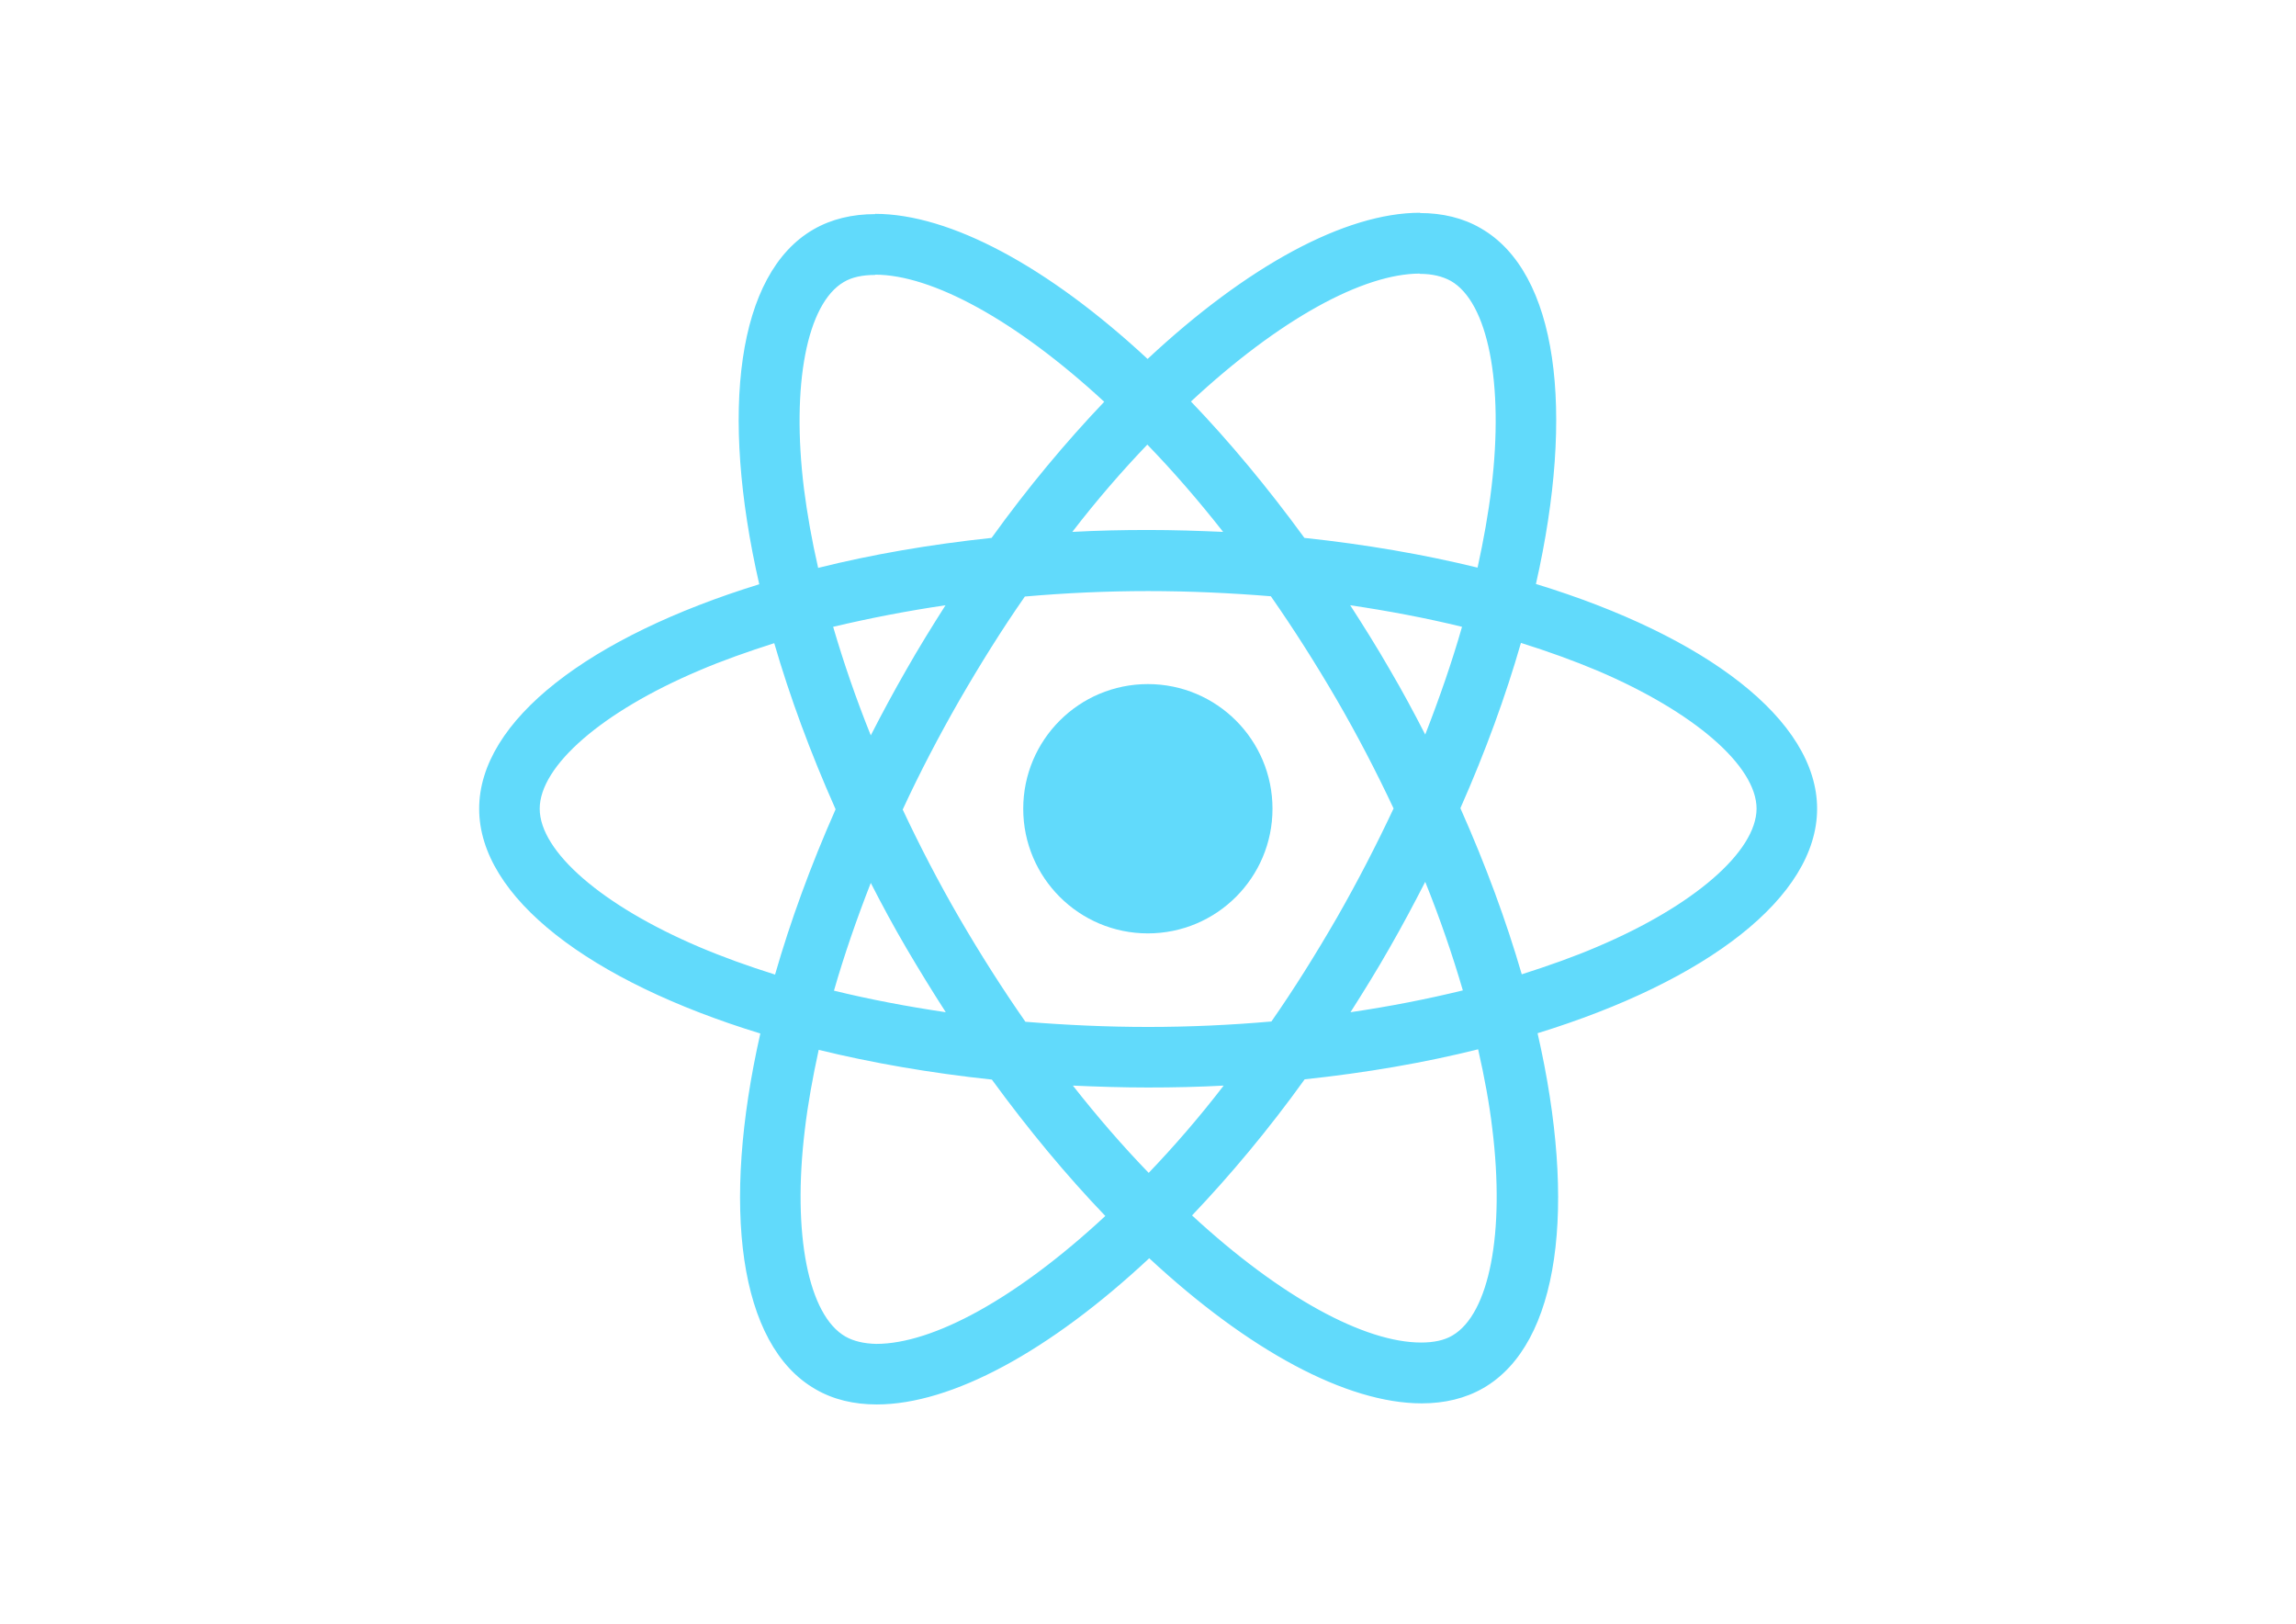
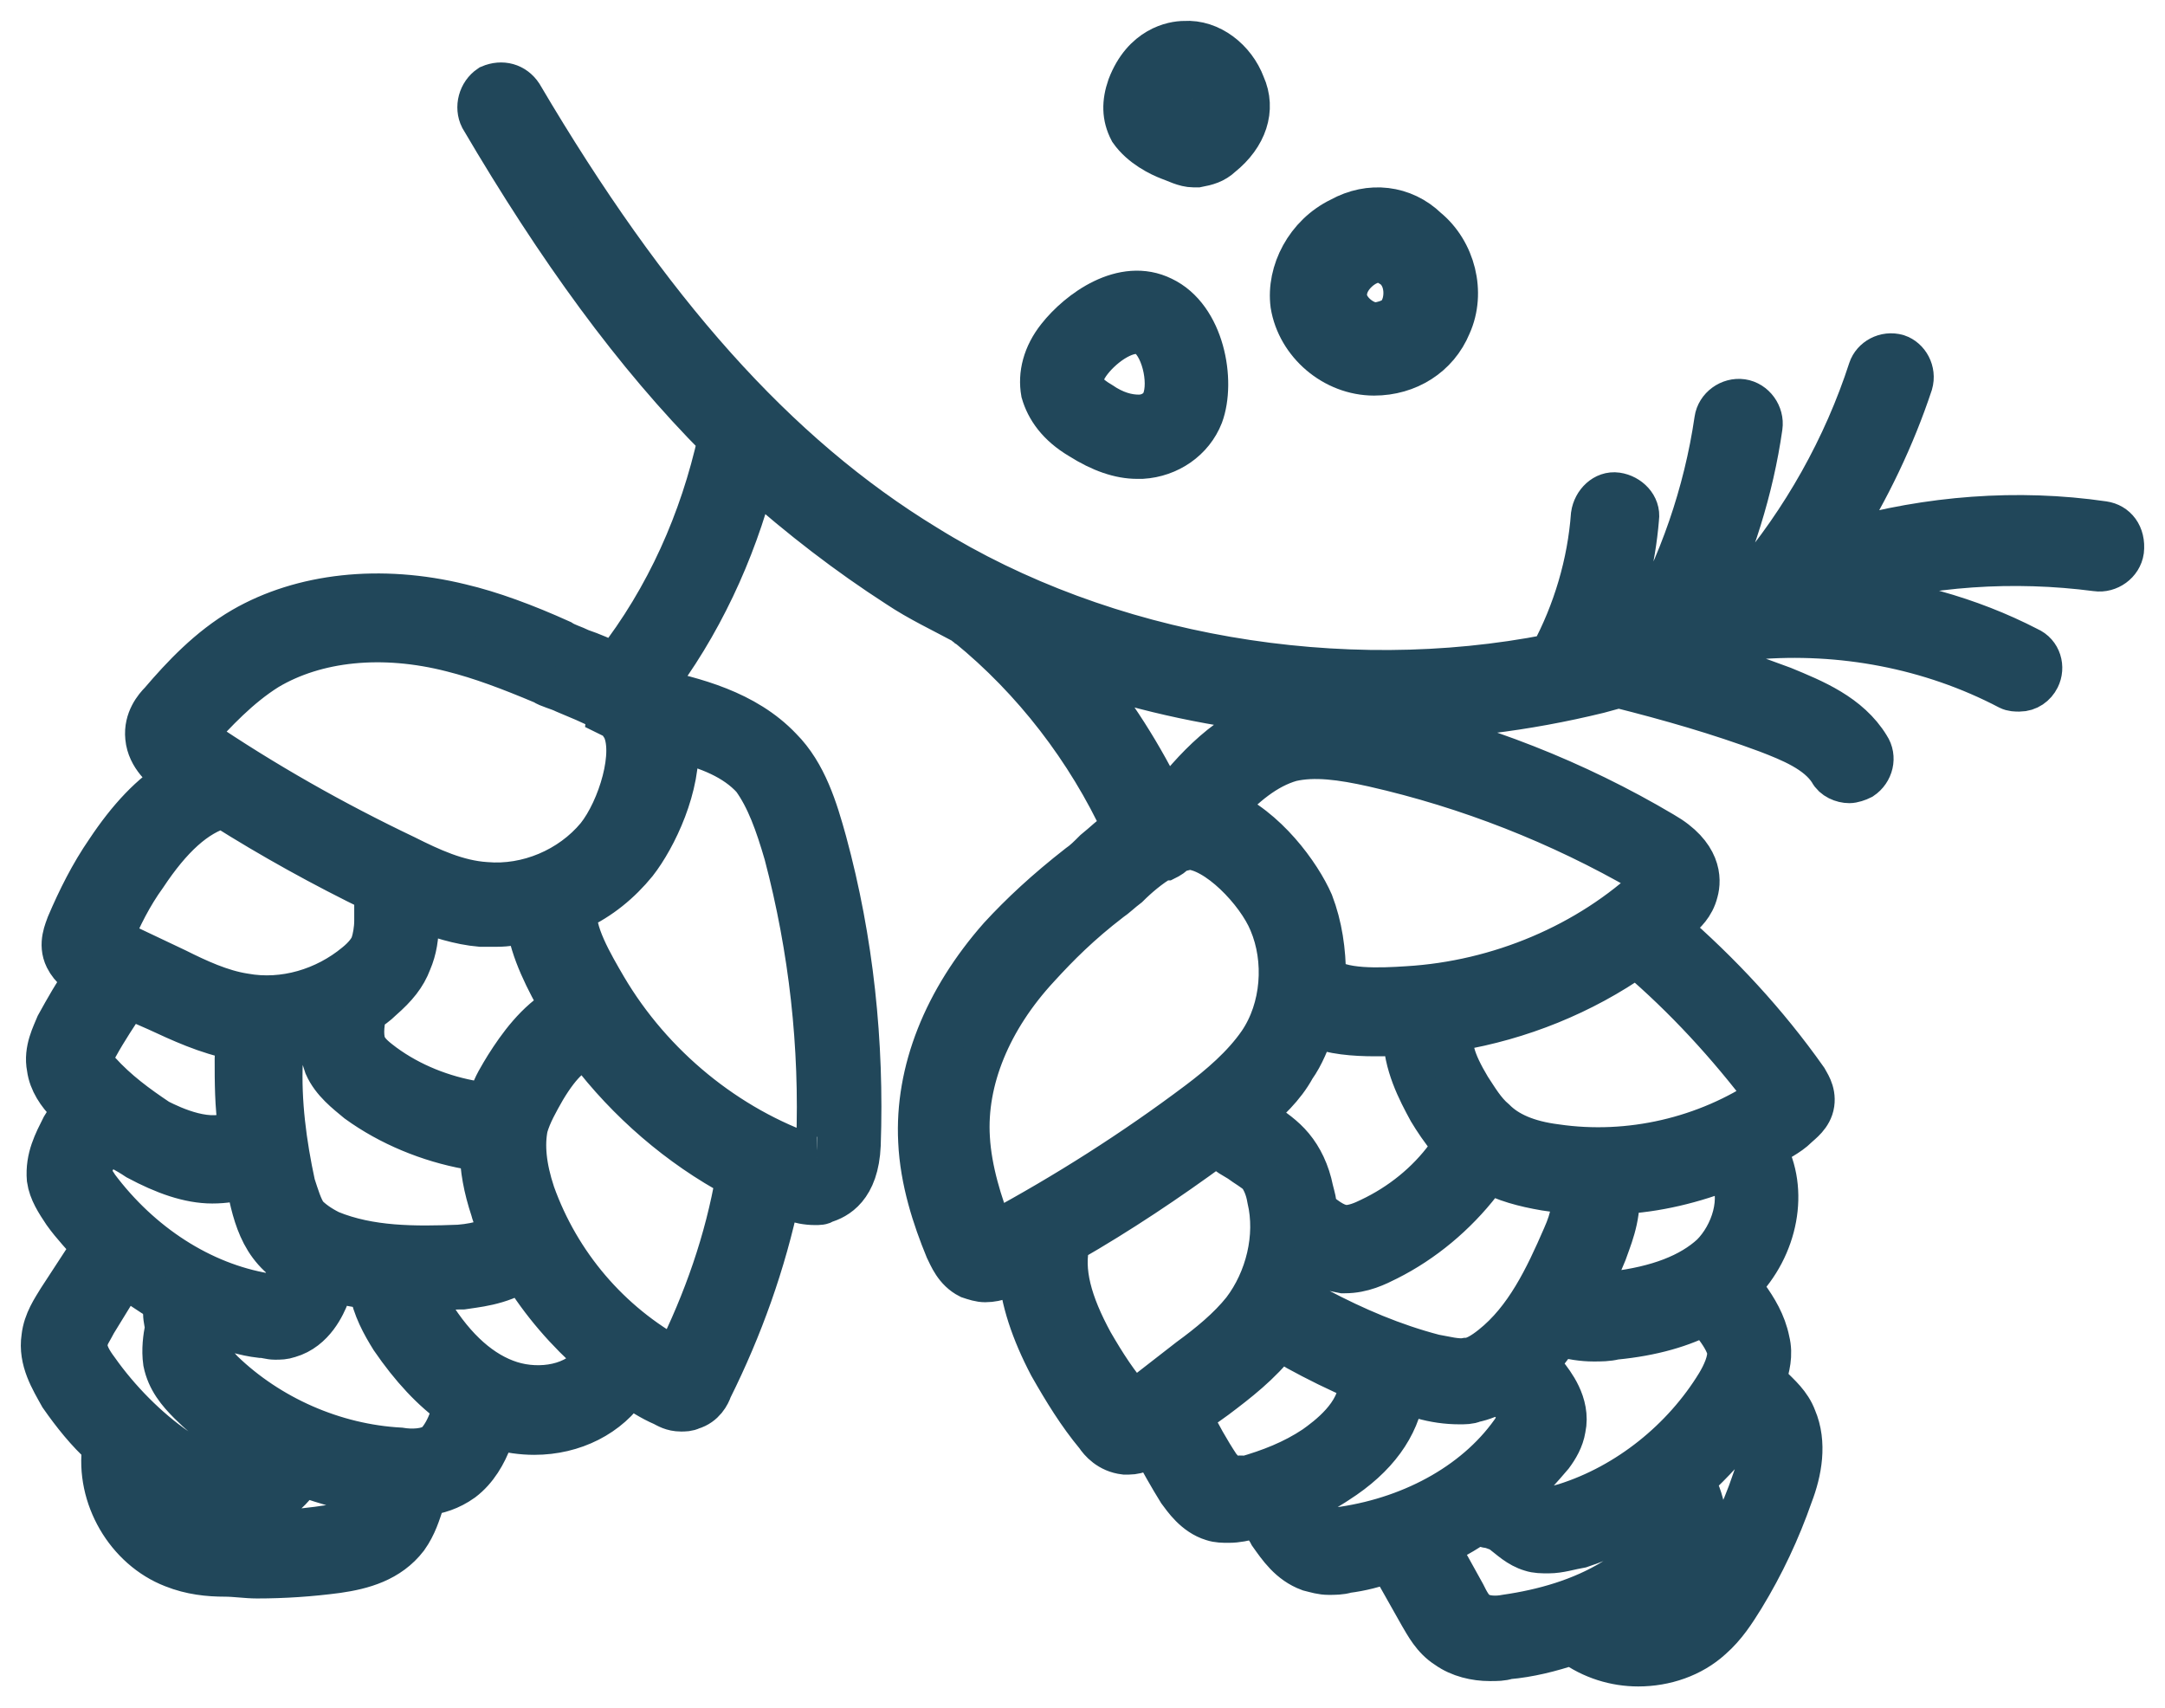
- <svg xmlns="http://www.w3.org/2000/svg" viewBox="0 0 841.9 595.3">
-   <g fill="#61DAFB">
-     <path d="M666.3 296.5c0-32.5-40.7-63.3-103.1-82.4 14.4-63.6 8-114.2-20.2-130.4-6.5-3.8-14.1-5.6-22.4-5.6v22.3c4.6 0 8.3.9 11.4 2.6 13.6 7.8 19.5 37.5 14.9 75.7-1.1 9.4-2.9 19.3-5.1 29.4-19.6-4.8-41-8.5-63.5-10.9-13.5-18.5-27.5-35.3-41.6-50 32.6-30.3 63.2-46.9 84-46.9V78c-27.5 0-63.5 19.6-99.9 53.6-36.4-33.8-72.4-53.2-99.9-53.2v22.3c20.7 0 51.4 16.5 84 46.6-14 14.7-28 31.4-41.3 49.9-22.6 2.4-44 6.1-63.6 11-2.3-10-4-19.7-5.2-29-4.7-38.2 1.1-67.9 14.6-75.8 3-1.8 6.9-2.6 11.5-2.6V78.5c-8.4 0-16 1.8-22.6 5.6-28.1 16.2-34.4 66.7-19.9 130.1-62.2 19.2-102.7 49.9-102.7 82.3 0 32.5 40.7 63.3 103.1 82.4-14.4 63.6-8 114.2 20.2 130.4 6.5 3.8 14.1 5.6 22.5 5.6 27.5 0 63.5-19.6 99.9-53.6 36.4 33.8 72.4 53.2 99.9 53.2 8.4 0 16-1.8 22.6-5.6 28.1-16.2 34.4-66.7 19.9-130.1 62-19.1 102.5-49.9 102.5-82.3zm-130.2-66.7c-3.7 12.9-8.3 26.2-13.5 39.5-4.1-8-8.4-16-13.1-24-4.6-8-9.5-15.8-14.4-23.4 14.2 2.1 27.9 4.7 41 7.9zm-45.8 106.5c-7.8 13.5-15.8 26.3-24.1 38.2-14.9 1.3-30 2-45.2 2-15.1 0-30.2-.7-45-1.9-8.3-11.9-16.4-24.6-24.2-38-7.6-13.1-14.5-26.4-20.8-39.8 6.2-13.4 13.2-26.8 20.7-39.9 7.8-13.5 15.8-26.3 24.1-38.2 14.9-1.3 30-2 45.2-2 15.1 0 30.2.7 45 1.9 8.3 11.9 16.4 24.6 24.2 38 7.6 13.1 14.5 26.4 20.8 39.8-6.3 13.4-13.2 26.8-20.7 39.9zm32.3-13c5.4 13.4 10 26.8 13.8 39.8-13.1 3.2-26.9 5.9-41.2 8 4.9-7.7 9.8-15.6 14.4-23.7 4.6-8 8.9-16.1 13-24.1zM421.2 430c-9.3-9.6-18.6-20.3-27.8-32 9 .4 18.2.7 27.5.7 9.4 0 18.7-.2 27.8-.7-9 11.7-18.3 22.4-27.5 32zm-74.4-58.9c-14.2-2.1-27.9-4.7-41-7.9 3.7-12.9 8.3-26.2 13.5-39.5 4.1 8 8.4 16 13.1 24 4.7 8 9.5 15.8 14.4 23.4zM420.7 163c9.3 9.6 18.6 20.3 27.8 32-9-.4-18.2-.7-27.5-.7-9.4 0-18.7.2-27.8.7 9-11.7 18.3-22.4 27.5-32zm-74 58.9c-4.9 7.7-9.8 15.6-14.4 23.7-4.6 8-8.9 16-13 24-5.4-13.4-10-26.8-13.8-39.8 13.1-3.1 26.9-5.8 41.2-7.9zm-90.5 125.2c-35.4-15.1-58.3-34.9-58.3-50.6 0-15.7 22.9-35.6 58.3-50.6 8.6-3.7 18-7 27.7-10.1 5.7 19.6 13.2 40 22.5 60.9-9.2 20.8-16.6 41.1-22.2 60.6-9.9-3.1-19.3-6.5-28-10.2zM310 490c-13.6-7.8-19.5-37.5-14.9-75.7 1.1-9.4 2.9-19.3 5.1-29.4 19.6 4.8 41 8.5 63.5 10.9 13.5 18.5 27.5 35.3 41.6 50-32.6 30.3-63.2 46.9-84 46.9-4.5-.1-8.3-1-11.3-2.7zm237.2-76.2c4.7 38.2-1.1 67.9-14.6 75.8-3 1.8-6.9 2.6-11.5 2.6-20.7 0-51.4-16.5-84-46.6 14-14.7 28-31.4 41.3-49.9 22.6-2.4 44-6.1 63.6-11 2.3 10.1 4.1 19.8 5.2 29.1zm38.5-66.7c-8.6 3.7-18 7-27.7 10.1-5.7-19.6-13.2-40-22.5-60.9 9.2-20.8 16.6-41.1 22.2-60.6 9.9 3.1 19.3 6.5 28.1 10.2 35.4 15.1 58.3 34.9 58.3 50.6-.1 15.7-23 35.6-58.4 50.6zM320.8 78.4z" />
-     <circle cx="420.9" cy="296.5" r="45.7" />
-     <path d="M520.5 78.1z" />
-   </g>
+ <svg xmlns="http://www.w3.org/2000/svg" width="52" height="41" viewBox="0 0 52 41" fill="none">
+   <path d="M50.522 12.536C48.459 12.234 46.31 12.407 44.334 12.967C44.291 12.967 44.205 12.924 44.162 12.924C44.892 11.76 45.494 10.51 45.923 9.216C46.01 8.915 45.838 8.613 45.58 8.527C45.279 8.44 44.978 8.613 44.892 8.871C44.291 10.725 43.302 12.493 42.013 14.002C41.97 14.045 41.927 14.131 41.927 14.175C41.626 14.347 41.282 14.476 40.981 14.606C41.626 13.226 42.099 11.76 42.314 10.251C42.357 9.949 42.142 9.648 41.841 9.604C41.54 9.561 41.239 9.777 41.196 10.079C40.938 11.846 40.337 13.571 39.477 15.08C39.477 15.123 39.477 15.123 39.434 15.166C39.176 15.252 38.919 15.339 38.618 15.425C39.005 14.476 39.263 13.485 39.348 12.45C39.391 12.148 39.133 11.889 38.833 11.846C38.532 11.803 38.274 12.062 38.231 12.364C38.145 13.528 37.801 14.692 37.243 15.727C32.215 16.718 26.542 15.77 22.244 13.097C18.635 10.898 15.583 7.449 12.532 2.275C12.36 2.016 12.059 1.93 11.759 2.059C11.501 2.232 11.415 2.577 11.544 2.835C13.392 5.983 15.24 8.527 17.259 10.553C16.83 12.493 16.013 14.347 14.767 15.942C14.509 15.813 14.208 15.684 13.95 15.597C13.778 15.511 13.607 15.468 13.478 15.382C12.618 14.994 11.802 14.692 11.071 14.52C9.137 14.045 7.246 14.261 5.828 15.08C5.012 15.554 4.367 16.244 3.851 16.848C3.722 16.977 3.465 17.279 3.508 17.71C3.551 18.184 3.937 18.486 4.109 18.615C4.152 18.658 4.195 18.658 4.238 18.701C3.636 19.047 3.078 19.65 2.562 20.426C2.175 20.987 1.875 21.59 1.617 22.194C1.574 22.323 1.402 22.668 1.574 23.013C1.703 23.272 1.918 23.401 2.046 23.487C1.789 23.832 1.574 24.22 1.359 24.608C1.273 24.824 1.058 25.212 1.144 25.643C1.187 25.988 1.402 26.29 1.617 26.505C1.66 26.548 1.66 26.548 1.703 26.591V26.635C1.66 26.764 1.574 26.936 1.488 27.066C1.316 27.411 1.101 27.799 1.144 28.316C1.187 28.618 1.359 28.877 1.531 29.135C1.746 29.437 2.003 29.696 2.218 29.954L1.402 31.205C1.273 31.42 1.058 31.722 1.015 32.11C0.929 32.671 1.23 33.145 1.445 33.533C1.746 33.964 2.089 34.395 2.476 34.74C2.304 35.947 3.035 37.198 4.152 37.629C4.582 37.801 5.012 37.844 5.398 37.844C5.656 37.844 5.914 37.887 6.172 37.887C6.817 37.887 7.461 37.844 8.106 37.758C8.708 37.672 9.352 37.499 9.782 36.939C9.997 36.637 10.083 36.335 10.169 36.077C10.169 36.033 10.212 35.947 10.212 35.904C10.512 35.861 10.813 35.775 11.114 35.559C11.458 35.3 11.673 34.913 11.802 34.568C11.845 34.481 11.888 34.395 11.931 34.309C12.231 34.395 12.532 34.438 12.833 34.438C13.778 34.438 14.638 34.007 15.111 33.274C15.369 33.447 15.626 33.619 15.927 33.748C16.013 33.791 16.142 33.878 16.357 33.878C16.443 33.878 16.529 33.878 16.615 33.835C16.916 33.748 17.045 33.49 17.088 33.36C17.818 31.895 18.377 30.342 18.721 28.704C18.849 28.747 18.936 28.79 19.064 28.833C19.193 28.877 19.365 28.92 19.58 28.92C19.666 28.92 19.752 28.92 19.795 28.877C20.096 28.79 20.611 28.532 20.654 27.497C20.74 25.039 20.483 22.582 19.838 20.21C19.623 19.434 19.365 18.572 18.764 17.969C17.904 17.063 16.658 16.761 15.669 16.546C16.83 15.037 17.646 13.269 18.119 11.458C19.236 12.45 20.354 13.312 21.557 14.088C22.073 14.433 22.631 14.692 23.19 14.994C23.19 14.994 23.19 15.037 23.233 15.037C24.823 16.33 26.112 18.012 26.972 19.866C26.714 20.038 26.499 20.254 26.284 20.426C26.155 20.555 26.026 20.685 25.897 20.771C25.124 21.375 24.522 21.935 24.006 22.496C22.674 24.005 21.987 25.729 22.073 27.411C22.116 28.359 22.416 29.265 22.717 29.997C22.803 30.17 22.932 30.515 23.276 30.687C23.405 30.73 23.534 30.773 23.663 30.773C23.963 30.773 24.221 30.644 24.35 30.558C24.393 30.558 24.436 30.515 24.479 30.515C24.522 31.205 24.78 31.981 25.21 32.8C25.554 33.404 25.897 33.964 26.327 34.481C26.413 34.611 26.628 34.869 27.015 34.913C27.058 34.913 27.058 34.913 27.101 34.913C27.358 34.913 27.573 34.783 27.659 34.697C27.874 35.085 28.089 35.473 28.304 35.818C28.433 35.99 28.691 36.378 29.12 36.508C29.249 36.551 29.378 36.551 29.507 36.551C29.722 36.551 29.894 36.508 30.066 36.465C30.109 36.465 30.109 36.465 30.152 36.422C30.152 36.422 30.152 36.465 30.195 36.465C30.281 36.551 30.41 36.68 30.496 36.853C30.71 37.154 30.968 37.542 31.441 37.715C31.613 37.758 31.742 37.801 31.914 37.801C32.043 37.801 32.215 37.801 32.343 37.758C32.687 37.715 33.031 37.629 33.375 37.499L34.105 38.793C34.234 39.008 34.406 39.353 34.75 39.569C35.051 39.784 35.438 39.871 35.782 39.871C35.953 39.871 36.082 39.871 36.211 39.828C36.727 39.784 37.243 39.655 37.758 39.483C38.231 39.828 38.79 40 39.348 40C39.993 40 40.638 39.784 41.11 39.353C41.454 39.051 41.669 38.707 41.884 38.362C42.357 37.586 42.743 36.766 43.044 35.904C43.259 35.344 43.388 34.654 43.13 34.05C43.001 33.705 42.743 33.49 42.529 33.274C42.486 33.231 42.443 33.188 42.4 33.145C42.486 32.843 42.572 32.541 42.486 32.196C42.4 31.765 42.185 31.42 41.97 31.119C41.927 31.032 41.841 30.946 41.798 30.86C42.7 29.954 42.958 28.575 42.4 27.583C42.657 27.411 42.958 27.281 43.173 27.066C43.259 26.98 43.517 26.807 43.56 26.505C43.603 26.203 43.431 25.988 43.388 25.902C42.443 24.565 41.325 23.358 40.079 22.28C40.165 22.194 40.251 22.151 40.337 22.064C40.466 21.935 40.681 21.763 40.767 21.418C40.852 21.116 40.852 20.512 39.95 19.995C37.844 18.745 35.524 17.839 33.16 17.322C33.074 17.322 32.988 17.279 32.902 17.279C32.945 17.279 33.031 17.279 33.074 17.279C34.879 17.279 36.641 17.063 38.403 16.632C38.575 16.589 38.704 16.546 38.876 16.503C40.079 16.805 41.282 17.149 42.443 17.581C43.001 17.796 43.646 18.055 43.947 18.529C44.033 18.701 44.248 18.788 44.419 18.788C44.505 18.788 44.634 18.745 44.72 18.701C44.978 18.529 45.064 18.184 44.892 17.925C44.419 17.149 43.56 16.805 42.829 16.503C42.142 16.244 41.497 16.029 40.809 15.856C41.196 15.684 41.626 15.511 42.013 15.339C42.056 15.339 42.099 15.339 42.142 15.339C44.205 15.166 46.353 15.554 48.244 16.546C48.33 16.589 48.416 16.589 48.502 16.589C48.717 16.589 48.889 16.46 48.975 16.287C49.104 16.029 49.018 15.684 48.717 15.554C47.299 14.821 45.709 14.39 44.119 14.261C44.205 14.218 44.291 14.175 44.376 14.131C46.31 13.571 48.373 13.442 50.35 13.7C50.651 13.743 50.952 13.528 50.995 13.226C51.038 12.838 50.823 12.579 50.522 12.536ZM4.711 17.624C5.184 17.106 5.742 16.503 6.43 16.072C7.59 15.382 9.18 15.209 10.856 15.64C11.544 15.813 12.231 16.072 13.048 16.416C13.177 16.503 13.392 16.546 13.564 16.632C13.864 16.761 14.208 16.891 14.509 17.063C14.509 17.106 14.552 17.106 14.552 17.149C14.638 17.192 14.724 17.236 14.767 17.236C14.81 17.279 14.81 17.279 14.853 17.322C14.896 17.365 14.896 17.408 14.939 17.451C15.283 18.055 14.853 19.434 14.337 20.081C13.693 20.857 12.661 21.288 11.673 21.202C10.985 21.159 10.341 20.857 9.739 20.555C8.02 19.736 6.344 18.788 4.754 17.71C4.754 17.667 4.711 17.667 4.711 17.624ZM7.934 29.566C7.676 29.437 7.504 29.308 7.375 29.178C7.246 29.006 7.16 28.704 7.074 28.445C6.86 27.454 6.731 26.462 6.774 25.471C6.774 25.384 6.86 25.169 6.903 24.996C7.16 24.953 7.418 24.91 7.633 24.824C7.633 25.082 7.719 25.341 7.805 25.6C7.977 25.988 8.321 26.247 8.579 26.462C9.352 27.023 10.298 27.411 11.243 27.583C11.329 27.583 11.458 27.626 11.544 27.626C11.544 28.057 11.63 28.532 11.802 29.049C11.845 29.221 11.931 29.394 12.017 29.566C11.888 29.739 11.544 29.868 11.028 29.911C9.954 29.954 8.879 29.954 7.934 29.566ZM2.39 25.729C2.347 25.686 2.218 25.557 2.218 25.471C2.218 25.384 2.304 25.169 2.347 25.126C2.562 24.738 2.82 24.349 3.078 23.962L3.765 24.263C4.324 24.522 4.969 24.824 5.656 24.953C5.699 24.953 5.742 24.953 5.742 24.953C5.699 25.126 5.656 25.298 5.656 25.427C5.656 25.988 5.656 26.548 5.742 27.109C5.699 27.109 5.699 27.109 5.656 27.152C5.055 27.497 4.152 27.066 3.808 26.893C3.293 26.548 2.82 26.203 2.39 25.729ZM12.146 25.6C12.017 25.815 11.845 26.074 11.759 26.376L11.716 26.419C11.673 26.462 11.63 26.462 11.587 26.462C11.544 26.462 11.458 26.462 11.415 26.462C10.641 26.333 9.868 26.031 9.223 25.557C9.051 25.427 8.879 25.298 8.793 25.126C8.707 24.953 8.707 24.651 8.793 24.306C8.922 24.22 9.051 24.134 9.18 24.005C9.524 23.703 9.739 23.444 9.868 23.099C9.997 22.797 10.04 22.496 10.04 22.151V21.892C10.04 21.892 10.04 21.892 10.04 21.849C10.512 22.021 11.028 22.194 11.544 22.237C11.673 22.237 11.802 22.237 11.931 22.237C12.188 22.237 12.403 22.194 12.661 22.151C12.747 22.84 13.134 23.573 13.478 24.177C12.876 24.522 12.446 25.126 12.146 25.6ZM3.508 21.03C4.109 20.124 4.711 19.564 5.355 19.391C6.516 20.124 7.762 20.814 9.008 21.418C9.008 21.633 9.008 21.72 9.008 21.849V22.108C9.008 22.323 8.965 22.539 8.922 22.668C8.879 22.797 8.75 22.97 8.536 23.142C7.805 23.746 6.817 24.048 5.871 23.875C5.313 23.789 4.754 23.53 4.238 23.272L2.691 22.539C2.906 22.021 3.164 21.504 3.508 21.03ZM3.293 27.842C3.937 28.187 4.539 28.402 5.098 28.402C5.398 28.402 5.656 28.359 5.914 28.273C5.957 28.445 5.957 28.575 6 28.747C6.086 29.135 6.215 29.566 6.473 29.911C6.602 30.084 6.774 30.256 6.989 30.386C6.946 30.515 6.903 30.644 6.86 30.73C6.731 31.032 6.645 31.075 6.602 31.075C6.559 31.075 6.43 31.075 6.387 31.075C4.84 30.817 3.379 29.868 2.347 28.488C2.304 28.402 2.175 28.273 2.175 28.187C2.175 28.057 2.261 27.842 2.39 27.669C2.433 27.583 2.476 27.497 2.519 27.411C2.777 27.54 3.035 27.669 3.293 27.842ZM2.347 32.886C2.218 32.714 2.046 32.455 2.089 32.239C2.089 32.11 2.218 31.938 2.304 31.765L2.992 30.644C3.293 30.86 3.594 31.075 3.894 31.248C3.894 31.377 3.937 31.463 3.937 31.55C3.937 31.679 3.98 31.808 3.98 31.895C3.937 32.11 3.894 32.412 3.937 32.714C4.023 33.145 4.281 33.447 4.539 33.705C5.012 34.18 5.57 34.568 6.172 34.913C6 35.085 5.785 35.214 5.57 35.257C5.227 35.3 4.797 35.171 4.238 34.783C3.551 34.309 2.863 33.619 2.347 32.886ZM7.934 36.637C7.117 36.766 6.258 36.809 5.441 36.766C5.141 36.766 4.797 36.723 4.539 36.594C4.152 36.465 3.851 36.12 3.679 35.732C4.324 36.163 4.926 36.378 5.484 36.378C5.57 36.378 5.656 36.378 5.785 36.378C6.387 36.292 6.946 35.947 7.246 35.43C7.848 35.645 8.45 35.818 9.094 35.904C9.051 36.077 9.008 36.206 8.922 36.292C8.75 36.508 8.321 36.594 7.934 36.637ZM10.47 34.654C10.255 34.826 9.868 34.826 9.61 34.783C8.02 34.697 6.473 34.007 5.355 32.929C5.227 32.8 5.098 32.627 5.055 32.498C5.055 32.412 5.055 32.239 5.098 32.11C5.098 32.024 5.141 31.895 5.098 31.808C5.484 31.938 5.871 32.067 6.258 32.11C6.387 32.11 6.473 32.153 6.602 32.153C6.731 32.153 6.817 32.153 6.946 32.11C7.547 31.938 7.805 31.334 7.891 31.119C7.934 30.989 7.977 30.903 8.02 30.773C8.321 30.86 8.622 30.903 8.879 30.946C8.965 31.42 9.18 31.808 9.395 32.153C9.868 32.843 10.383 33.404 10.942 33.791C10.899 33.878 10.856 33.964 10.813 34.05C10.727 34.309 10.598 34.525 10.47 34.654ZM14.251 32.671C13.864 33.274 12.962 33.404 12.274 33.188C11.587 32.972 10.942 32.412 10.383 31.506C10.255 31.334 10.169 31.162 10.083 30.989C10.427 30.989 10.77 30.946 11.114 30.946C11.372 30.903 12.017 30.86 12.532 30.515C13.005 31.291 13.607 31.981 14.294 32.584C14.251 32.627 14.251 32.671 14.251 32.671ZM16.228 32.627C14.638 31.765 13.435 30.342 12.833 28.661C12.618 28.014 12.575 27.497 12.661 27.066C12.747 26.764 12.919 26.462 13.091 26.16C13.478 25.514 13.822 25.212 14.122 25.212C15.068 26.462 16.314 27.54 17.689 28.273C17.431 29.782 16.916 31.248 16.228 32.627ZM18.849 20.512C19.451 22.797 19.709 25.126 19.623 27.454C19.623 27.669 19.58 27.799 19.623 27.799C19.58 27.799 19.537 27.799 19.494 27.756C17.474 27.066 15.669 25.6 14.552 23.703C14.251 23.185 13.736 22.323 13.864 21.849C14.423 21.59 14.896 21.202 15.283 20.728C15.755 20.124 16.357 18.874 16.271 17.796C17.002 17.969 17.646 18.227 18.076 18.701C18.42 19.176 18.635 19.779 18.849 20.512ZM23.921 29.566C23.878 29.566 23.878 29.61 23.835 29.61V29.566C23.577 28.92 23.319 28.101 23.276 27.324C23.19 25.945 23.792 24.479 24.952 23.229C25.425 22.711 25.94 22.194 26.671 21.633C26.8 21.547 26.929 21.418 27.101 21.288C27.316 21.073 27.616 20.814 27.917 20.642C27.96 20.642 27.96 20.642 28.003 20.642C28.089 20.599 28.175 20.555 28.218 20.469C28.261 20.469 28.261 20.426 28.304 20.426C28.39 20.426 28.433 20.426 28.519 20.383C29.206 20.383 30.195 21.418 30.496 22.151C30.882 23.056 30.797 24.22 30.238 25.039C29.851 25.6 29.292 26.074 28.777 26.462C27.23 27.626 25.596 28.661 23.921 29.566ZM37.715 28.661C37.801 28.877 37.758 29.221 37.544 29.696C37.114 30.687 36.641 31.679 35.825 32.326C35.61 32.498 35.395 32.627 35.223 32.627C35.008 32.671 34.707 32.584 34.449 32.541C33.461 32.282 32.558 31.895 31.656 31.42C31.57 31.377 31.398 31.205 31.312 31.075C31.398 30.86 31.484 30.601 31.527 30.342C31.785 30.472 32.043 30.515 32.258 30.558H32.301C32.73 30.558 33.074 30.386 33.332 30.256C34.191 29.825 34.965 29.178 35.567 28.402C35.61 28.316 35.696 28.23 35.739 28.144C36.125 28.359 36.598 28.488 37.114 28.575C37.372 28.618 37.544 28.618 37.715 28.661ZM40.981 31.55C41.024 31.636 41.11 31.722 41.153 31.808C41.325 32.024 41.454 32.239 41.497 32.412C41.54 32.671 41.368 33.016 41.239 33.231C40.423 34.568 39.091 35.645 37.586 36.12C37.414 36.163 37.2 36.249 37.071 36.206C36.985 36.163 36.856 36.077 36.727 35.99C36.641 35.947 36.555 35.861 36.469 35.818C36.77 35.559 37.028 35.257 37.286 34.956C37.414 34.783 37.544 34.568 37.586 34.309C37.715 33.705 37.286 33.188 37.157 33.016C37.071 32.929 36.985 32.843 36.899 32.757C37.114 32.541 37.286 32.326 37.458 32.067C37.715 32.153 38.016 32.196 38.274 32.196C38.446 32.196 38.618 32.196 38.79 32.153C39.692 32.067 40.423 31.851 40.981 31.55ZM34.32 26.678C34.449 26.893 34.621 27.152 34.836 27.411C34.836 27.411 34.836 27.454 34.836 27.497C34.836 27.54 34.836 27.583 34.836 27.626C34.836 27.669 34.75 27.756 34.75 27.756C34.277 28.402 33.633 28.92 32.902 29.265C32.73 29.351 32.515 29.437 32.343 29.437C32.129 29.437 31.914 29.308 31.613 29.049C31.613 28.877 31.57 28.747 31.527 28.575C31.441 28.144 31.269 27.799 31.054 27.54C30.839 27.281 30.582 27.109 30.324 26.936L30.109 26.807C30.109 26.807 30.109 26.807 30.066 26.807C30.453 26.462 30.839 26.117 31.097 25.643C31.312 25.341 31.441 24.996 31.57 24.651C32 24.824 32.515 24.867 33.031 24.867C33.289 24.867 33.504 24.867 33.719 24.824C33.719 25.557 34.062 26.203 34.32 26.678ZM26.241 32.239C25.725 31.291 25.511 30.515 25.683 29.825C26.886 29.135 28.046 28.359 29.163 27.54C29.378 27.626 29.421 27.669 29.55 27.756L29.765 27.885C29.937 28.014 30.109 28.101 30.238 28.23C30.324 28.359 30.41 28.532 30.453 28.79C30.668 29.696 30.41 30.73 29.851 31.463C29.507 31.895 29.035 32.282 28.562 32.627L27.23 33.662C26.843 33.231 26.542 32.757 26.241 32.239ZM29.55 35.473C29.464 35.43 29.335 35.257 29.292 35.214C29.035 34.826 28.82 34.438 28.605 34.007L29.206 33.576C29.722 33.188 30.281 32.757 30.71 32.196C30.753 32.153 30.753 32.153 30.753 32.11C30.882 32.239 31.054 32.369 31.14 32.412C31.613 32.671 32.129 32.929 32.644 33.145C32.644 33.188 32.644 33.188 32.644 33.231C32.644 33.964 31.871 34.525 31.57 34.74C31.054 35.085 30.496 35.3 29.894 35.473C29.851 35.43 29.636 35.473 29.55 35.473ZM32.258 36.68C32.172 36.68 32 36.723 31.914 36.68C31.785 36.637 31.656 36.465 31.527 36.249C31.484 36.163 31.441 36.12 31.355 36.033C31.613 35.904 31.871 35.775 32.129 35.602C33.074 34.999 33.59 34.266 33.719 33.447C33.848 33.49 34.02 33.533 34.148 33.576C34.449 33.662 34.75 33.705 35.051 33.705C35.18 33.705 35.309 33.705 35.395 33.662C35.61 33.619 35.825 33.533 36.039 33.404C36.125 33.49 36.211 33.576 36.297 33.705C36.512 33.964 36.512 34.093 36.512 34.093C36.512 34.136 36.426 34.266 36.383 34.266C35.524 35.559 33.977 36.422 32.258 36.68ZM36.168 38.793C35.953 38.836 35.653 38.836 35.481 38.707C35.352 38.62 35.266 38.448 35.18 38.275L34.535 37.111C34.879 36.982 35.18 36.809 35.481 36.594C35.567 36.637 35.696 36.68 35.782 36.68C35.91 36.723 36.039 36.766 36.082 36.809C36.254 36.939 36.469 37.154 36.77 37.241C36.899 37.284 37.028 37.284 37.2 37.284C37.458 37.284 37.715 37.198 37.973 37.154C38.618 36.939 39.219 36.637 39.778 36.292C39.864 36.508 39.864 36.766 39.778 36.982C39.649 37.327 39.305 37.629 38.747 37.931C37.973 38.405 37.071 38.663 36.168 38.793ZM42.099 35.559C41.841 36.335 41.454 37.111 41.024 37.801C40.852 38.06 40.681 38.362 40.466 38.534C40.165 38.793 39.735 38.922 39.305 38.879C39.821 38.577 40.552 38.146 40.852 37.327C41.067 36.766 40.981 36.12 40.681 35.559C41.153 35.128 41.583 34.654 41.97 34.136C42.099 34.266 42.185 34.352 42.228 34.481C42.314 34.826 42.228 35.214 42.099 35.559ZM41.54 28.144C41.884 28.79 41.583 29.653 41.11 30.127C40.595 30.601 39.821 30.903 38.747 31.032C38.532 31.032 38.36 31.075 38.145 31.032C38.317 30.73 38.446 30.386 38.575 30.084C38.661 29.825 38.919 29.265 38.876 28.661C39.778 28.618 40.681 28.402 41.54 28.057C41.54 28.101 41.54 28.144 41.54 28.144ZM42.443 26.333C40.981 27.324 39.133 27.756 37.372 27.497C36.684 27.411 36.211 27.195 35.91 26.893C35.653 26.678 35.481 26.376 35.309 26.117C34.922 25.471 34.793 25.039 34.965 24.738C36.512 24.479 38.016 23.875 39.305 22.97C40.466 23.962 41.497 25.082 42.443 26.333ZM39.477 20.944C39.649 21.073 39.735 21.159 39.778 21.116C39.778 21.159 39.735 21.159 39.692 21.202C38.145 22.668 35.996 23.573 33.805 23.703C33.16 23.746 32.172 23.789 31.828 23.444C31.828 22.84 31.742 22.237 31.527 21.676C31.226 20.987 30.41 19.866 29.378 19.434C29.894 18.874 30.41 18.443 31.011 18.27C31.57 18.141 32.215 18.227 32.988 18.4C35.266 18.917 37.458 19.779 39.477 20.944ZM30.71 17.192C29.507 17.494 28.648 18.486 28.003 19.305C27.444 18.141 26.757 17.063 25.94 16.072C27.573 16.632 29.249 16.977 30.968 17.149C30.925 17.149 30.839 17.192 30.71 17.192Z" fill="#21475A" stroke="#21475A" />
+   <path d="M25.939 10.528C26.436 10.843 26.894 11 27.314 11C27.353 11 27.391 11 27.429 11C28.078 10.961 28.651 10.567 28.881 9.977C29.186 9.151 28.919 7.616 27.926 7.144C26.971 6.672 25.901 7.459 25.405 8.088C25.061 8.521 24.946 8.993 25.023 9.426C25.137 9.82 25.405 10.213 25.939 10.528ZM26.207 8.679C26.512 8.285 27.123 7.852 27.505 8.049C27.887 8.246 28.117 9.151 27.926 9.623C27.849 9.82 27.62 9.977 27.353 9.977C27.085 9.977 26.78 9.898 26.436 9.662C26.169 9.505 26.016 9.347 26.016 9.19C25.977 9.072 26.054 8.875 26.207 8.679Z" fill="#21475A" stroke="#21475A" />
+   <path d="M32.187 5.241C31.371 5.636 30.912 6.527 31.014 7.318C31.167 8.258 32.034 9 33.003 9C33.819 9 34.532 8.555 34.838 7.813C35.195 7.021 34.94 6.032 34.278 5.488C33.717 4.944 32.901 4.845 32.187 5.241ZM33.462 6.428C33.768 6.675 33.768 7.12 33.666 7.368C33.615 7.566 33.411 7.714 33.054 7.763C32.748 7.763 32.391 7.467 32.34 7.17C32.289 6.824 32.544 6.527 32.799 6.378C32.901 6.329 33.003 6.279 33.105 6.279C33.207 6.279 33.309 6.329 33.462 6.428Z" fill="#21475A" stroke="#21475A" />
+   <path d="M28.086 3.829C28.221 3.872 28.446 4 28.672 4C28.716 4 28.762 4 28.762 4C28.986 3.957 29.166 3.914 29.347 3.743C29.932 3.272 30.157 2.63 29.887 2.03C29.662 1.431 29.076 0.96 28.446 1.003C28.176 1.003 27.456 1.131 27.096 2.073C26.961 2.459 26.961 2.801 27.141 3.144C27.411 3.529 27.861 3.743 28.086 3.829ZM28.266 2.459C28.311 2.287 28.401 2.073 28.536 2.116C28.627 2.116 28.806 2.244 28.896 2.416C28.942 2.459 28.986 2.673 28.762 2.93C28.716 2.93 28.672 2.887 28.627 2.887C28.536 2.844 28.311 2.758 28.266 2.673C28.221 2.63 28.221 2.544 28.266 2.459Z" fill="#21475A" stroke="#21475A" />
</svg>
